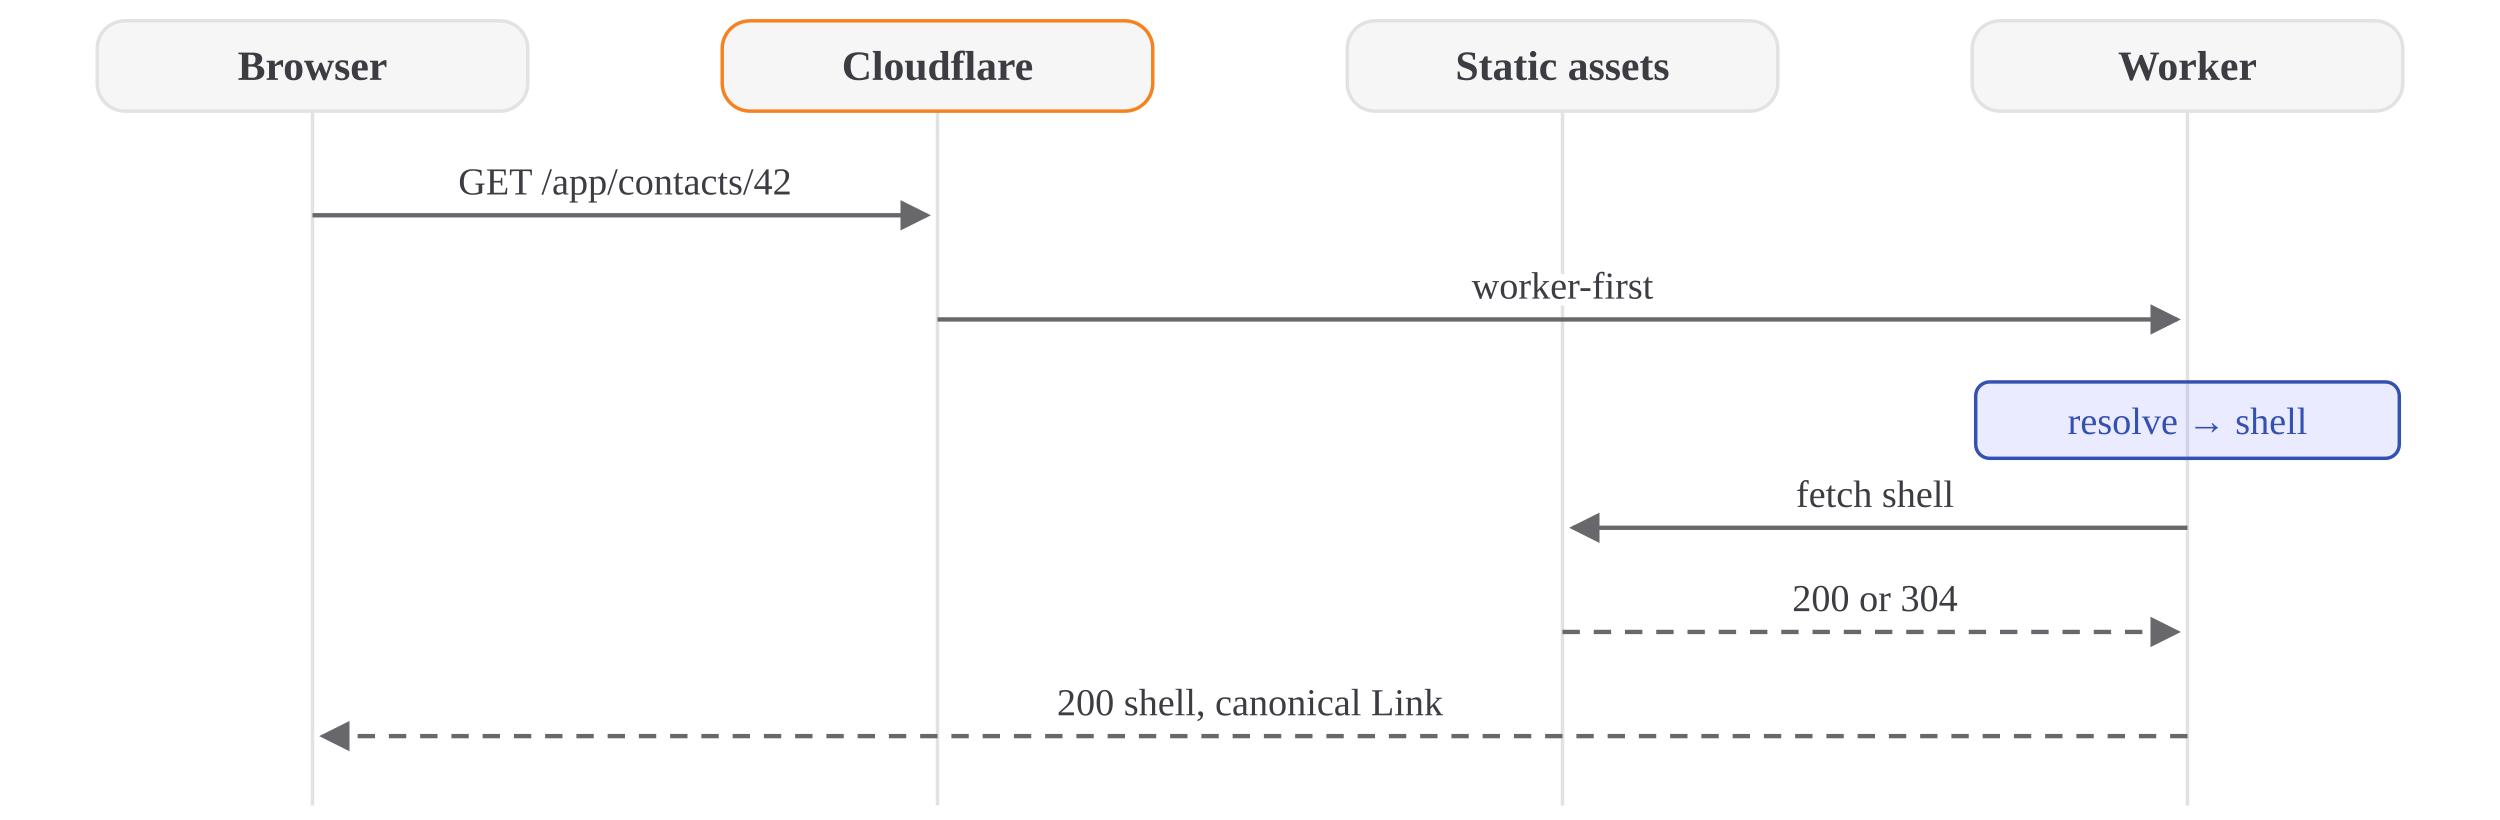
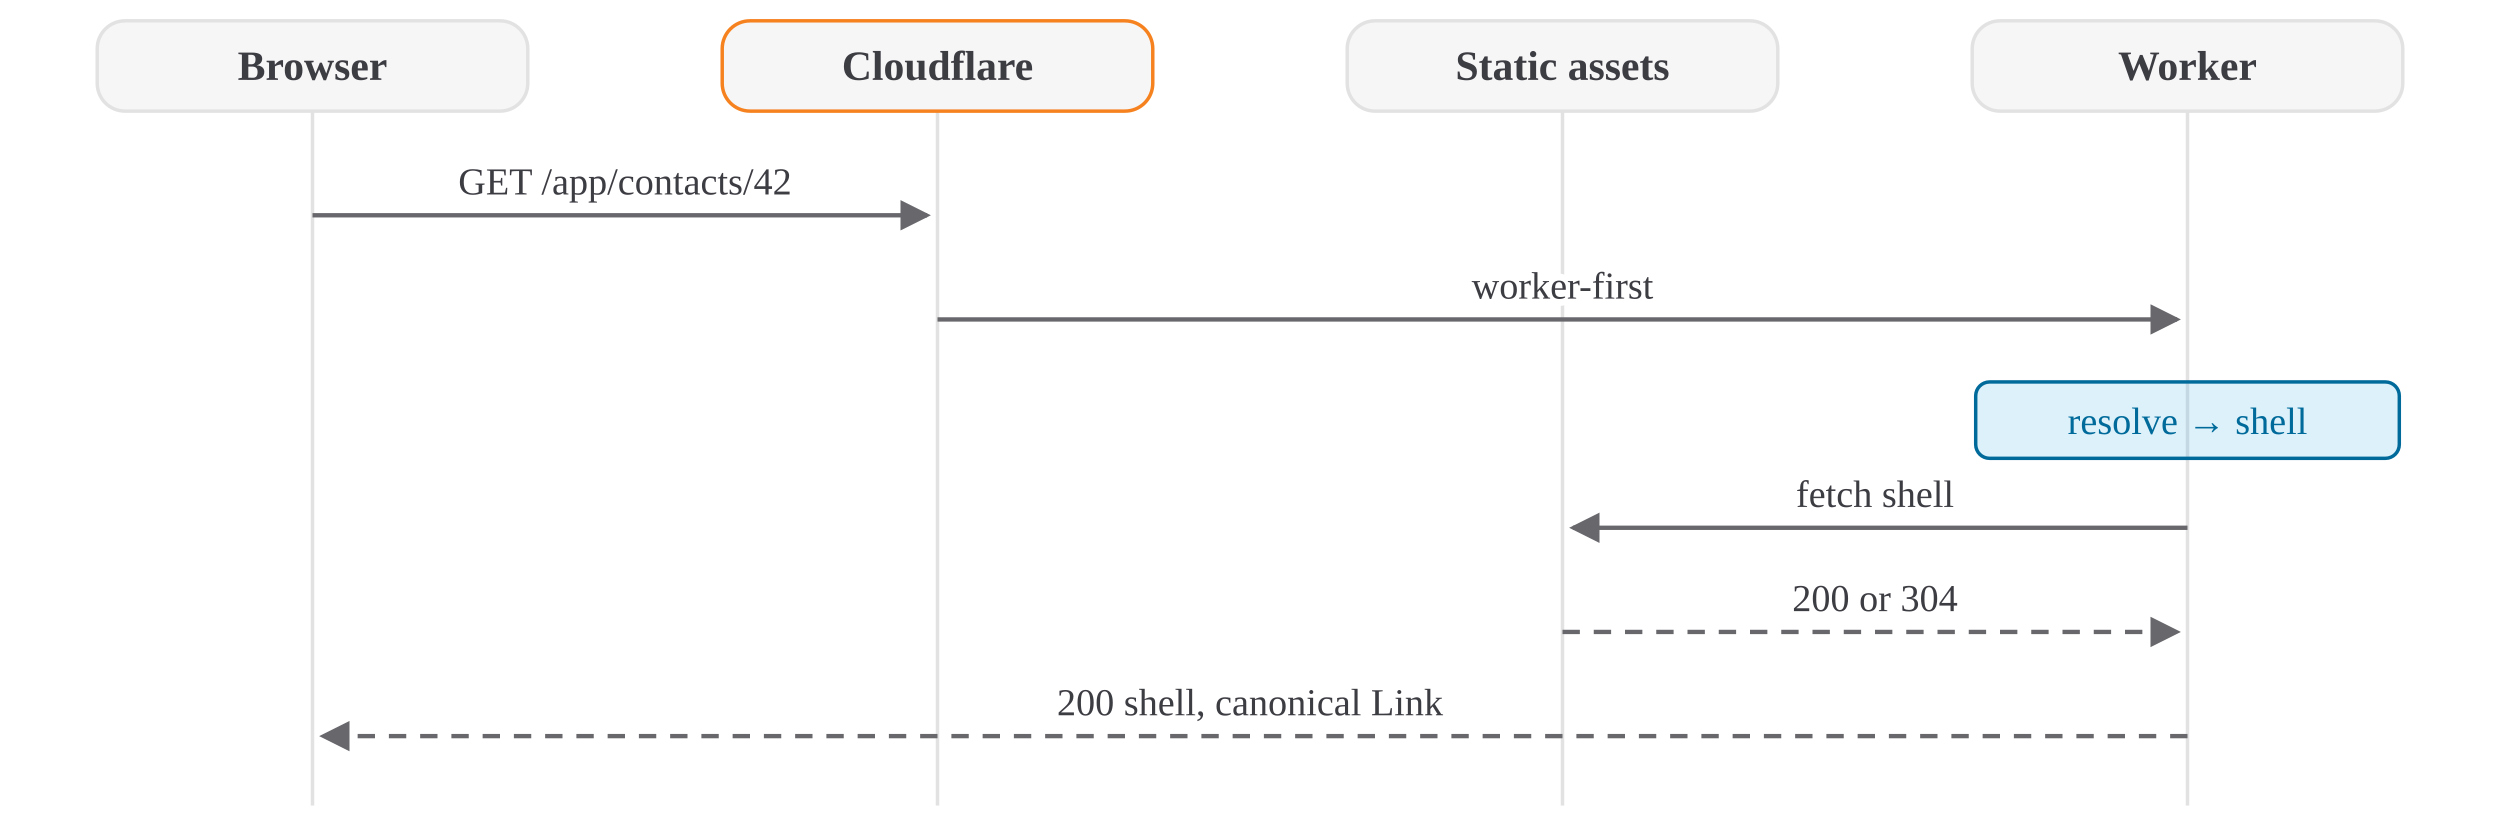
<svg xmlns="http://www.w3.org/2000/svg" viewBox="0 0 720 236" width="100%" style="max-width: 720px" role="img" aria-label="App deep link, 200: the browser requests /app/contacts/42; Cloudflare runs the worker first; the worker resolves a shell verdict, fetches the shell from static assets, which answer 200 or 304, and returns 200 with the shell and a canonical Link header.">
  <style>
    @media (prefers-color-scheme: dark) {
      svg:root {
        color-scheme: dark;
        --vp-c-bg: #1b1b1f;
        --vp-c-bg-soft: #202127;
        --vp-c-divider: #2e2e32;
        --vp-c-text-1: #dfdfd6;
        --vp-c-text-2: #98989f;
-         --vp-c-brand-1: #a8b1ff;
-         --vp-c-brand-soft: rgba(100, 108, 255, 0.16);
+         --vp-c-brand-1: #29abe6;
+         --vp-c-brand-soft: rgba(0, 152, 220, 0.16);
      }
    }
  </style>
  <defs>
    <marker id="arr-seq-3" viewBox="0 0 8 8" refX="7" refY="4" markerWidth="7" markerHeight="7" orient="auto-start-reverse">
      <path d="M0 0L8 4L0 8z" fill="var(--vp-c-text-2, #67676c)" />
    </marker>
  </defs>
  <g font-family="var(--vp-font-family-base, ui-sans-serif, system-ui, sans-serif)">
    <line x1="90" y1="32" x2="90" y2="232" stroke="var(--vp-c-divider, #e2e2e3)" />
    <rect x="28" y="6" width="124" height="26" rx="8" fill="var(--vp-c-bg-soft, #f6f6f7)" stroke="var(--vp-c-divider, #e2e2e3)" />
    <text x="90" y="23" font-size="12" font-weight="600" fill="var(--vp-c-text-1, #3c3c43)" text-anchor="middle">Browser</text>
    <line x1="270" y1="32" x2="270" y2="232" stroke="var(--vp-c-divider, #e2e2e3)" />
    <rect data-brand="cloudflare" x="208" y="6" width="124" height="26" rx="8" fill="var(--vp-c-bg-soft, #f6f6f7)" stroke="#f6821f" />
    <text x="270" y="23" font-size="12" font-weight="600" fill="var(--vp-c-text-1, #3c3c43)" text-anchor="middle">Cloudflare</text>
    <line x1="450" y1="32" x2="450" y2="232" stroke="var(--vp-c-divider, #e2e2e3)" />
    <rect x="388" y="6" width="124" height="26" rx="8" fill="var(--vp-c-bg-soft, #f6f6f7)" stroke="var(--vp-c-divider, #e2e2e3)" />
    <text x="450" y="23" font-size="12" font-weight="600" fill="var(--vp-c-text-1, #3c3c43)" text-anchor="middle">Static assets</text>
    <line x1="630" y1="32" x2="630" y2="232" stroke="var(--vp-c-divider, #e2e2e3)" />
    <rect x="568" y="6" width="124" height="26" rx="8" fill="var(--vp-c-bg-soft, #f6f6f7)" stroke="var(--vp-c-divider, #e2e2e3)" />
    <text x="630" y="23" font-size="12" font-weight="600" fill="var(--vp-c-text-1, #3c3c43)" text-anchor="middle">Worker</text>
    <line x1="90" y1="62" x2="267" y2="62" stroke="var(--vp-c-text-2, #67676c)" stroke-width="1.25" marker-end="url(#arr-seq-3)" />
    <text x="180" y="56" font-size="11" fill="var(--vp-c-text-1, #3c3c43)" text-anchor="middle" stroke="var(--vp-c-bg, #ffffff)" stroke-width="4" stroke-linejoin="round" paint-order="stroke">GET /app/contacts/42</text>
    <line x1="270" y1="92" x2="627" y2="92" stroke="var(--vp-c-text-2, #67676c)" stroke-width="1.25" marker-end="url(#arr-seq-3)" />
    <text x="450" y="86" font-size="11" fill="var(--vp-c-text-1, #3c3c43)" text-anchor="middle" stroke="var(--vp-c-bg, #ffffff)" stroke-width="4" stroke-linejoin="round" paint-order="stroke">worker-first</text>
-     <rect x="569" y="110" width="122" height="22" rx="4" fill="var(--vp-c-brand-soft, rgba(100,108,255,0.14))" stroke="var(--vp-c-brand-1, #3451b2)" />
-     <text x="630" y="125" font-size="11" font-family="var(--vp-font-family-mono, ui-monospace, monospace)" fill="var(--vp-c-brand-1, #3451b2)" text-anchor="middle">resolve → shell</text>
+     <rect x="569" y="110" width="122" height="22" rx="4" fill="var(--vp-c-brand-soft, rgba(0,152,220,0.14))" stroke="var(--vp-c-brand-1, #006a9a)" />
+     <text x="630" y="125" font-size="11" font-family="var(--vp-font-family-mono, ui-monospace, monospace)" fill="var(--vp-c-brand-1, #006a9a)" text-anchor="middle">resolve → shell</text>
    <line x1="630" y1="152" x2="453" y2="152" stroke="var(--vp-c-text-2, #67676c)" stroke-width="1.25" marker-end="url(#arr-seq-3)" />
    <text x="540" y="146" font-size="11" fill="var(--vp-c-text-1, #3c3c43)" text-anchor="middle" stroke="var(--vp-c-bg, #ffffff)" stroke-width="4" stroke-linejoin="round" paint-order="stroke">fetch shell</text>
    <line x1="450" y1="182" x2="627" y2="182" stroke="var(--vp-c-text-2, #67676c)" stroke-width="1.25" stroke-dasharray="5 4" marker-end="url(#arr-seq-3)" />
    <text x="540" y="176" font-size="11" fill="var(--vp-c-text-1, #3c3c43)" text-anchor="middle" stroke="var(--vp-c-bg, #ffffff)" stroke-width="4" stroke-linejoin="round" paint-order="stroke">200 or 304</text>
    <line x1="630" y1="212" x2="93" y2="212" stroke="var(--vp-c-text-2, #67676c)" stroke-width="1.25" stroke-dasharray="5 4" marker-end="url(#arr-seq-3)" />
    <text x="360" y="206" font-size="11" fill="var(--vp-c-text-1, #3c3c43)" text-anchor="middle" stroke="var(--vp-c-bg, #ffffff)" stroke-width="4" stroke-linejoin="round" paint-order="stroke">200 shell, canonical Link</text>
  </g>
</svg>
